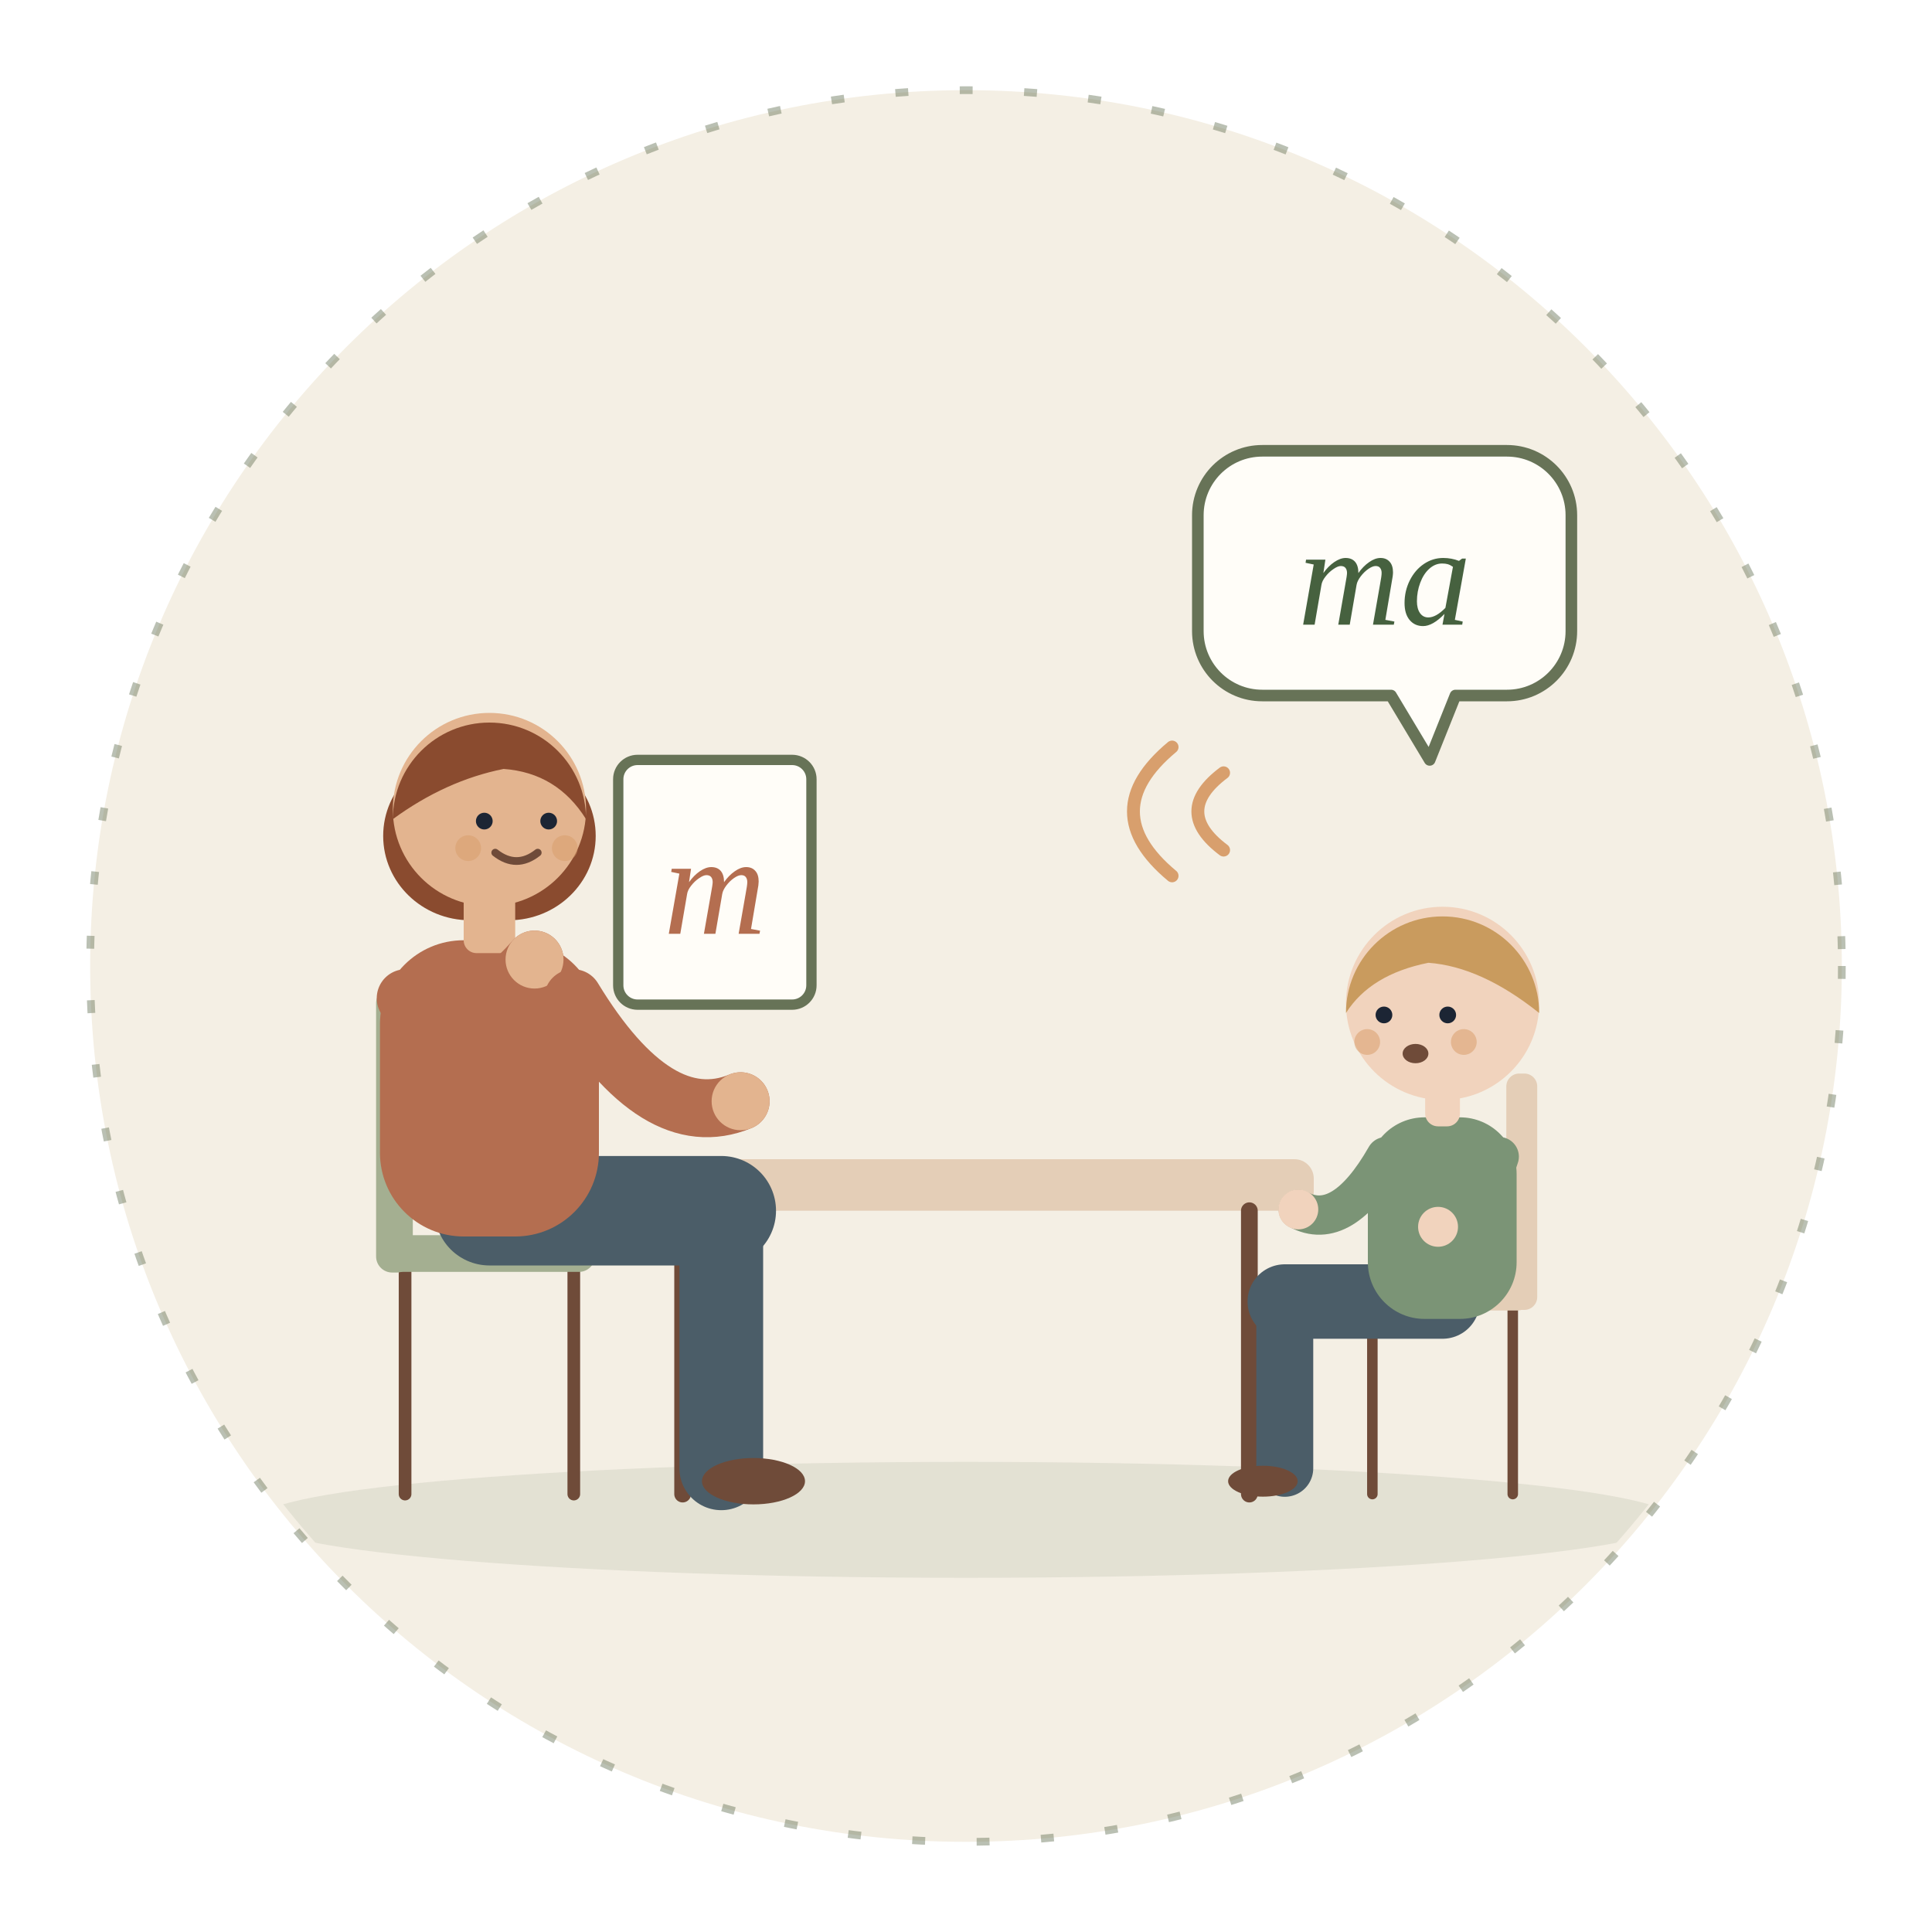
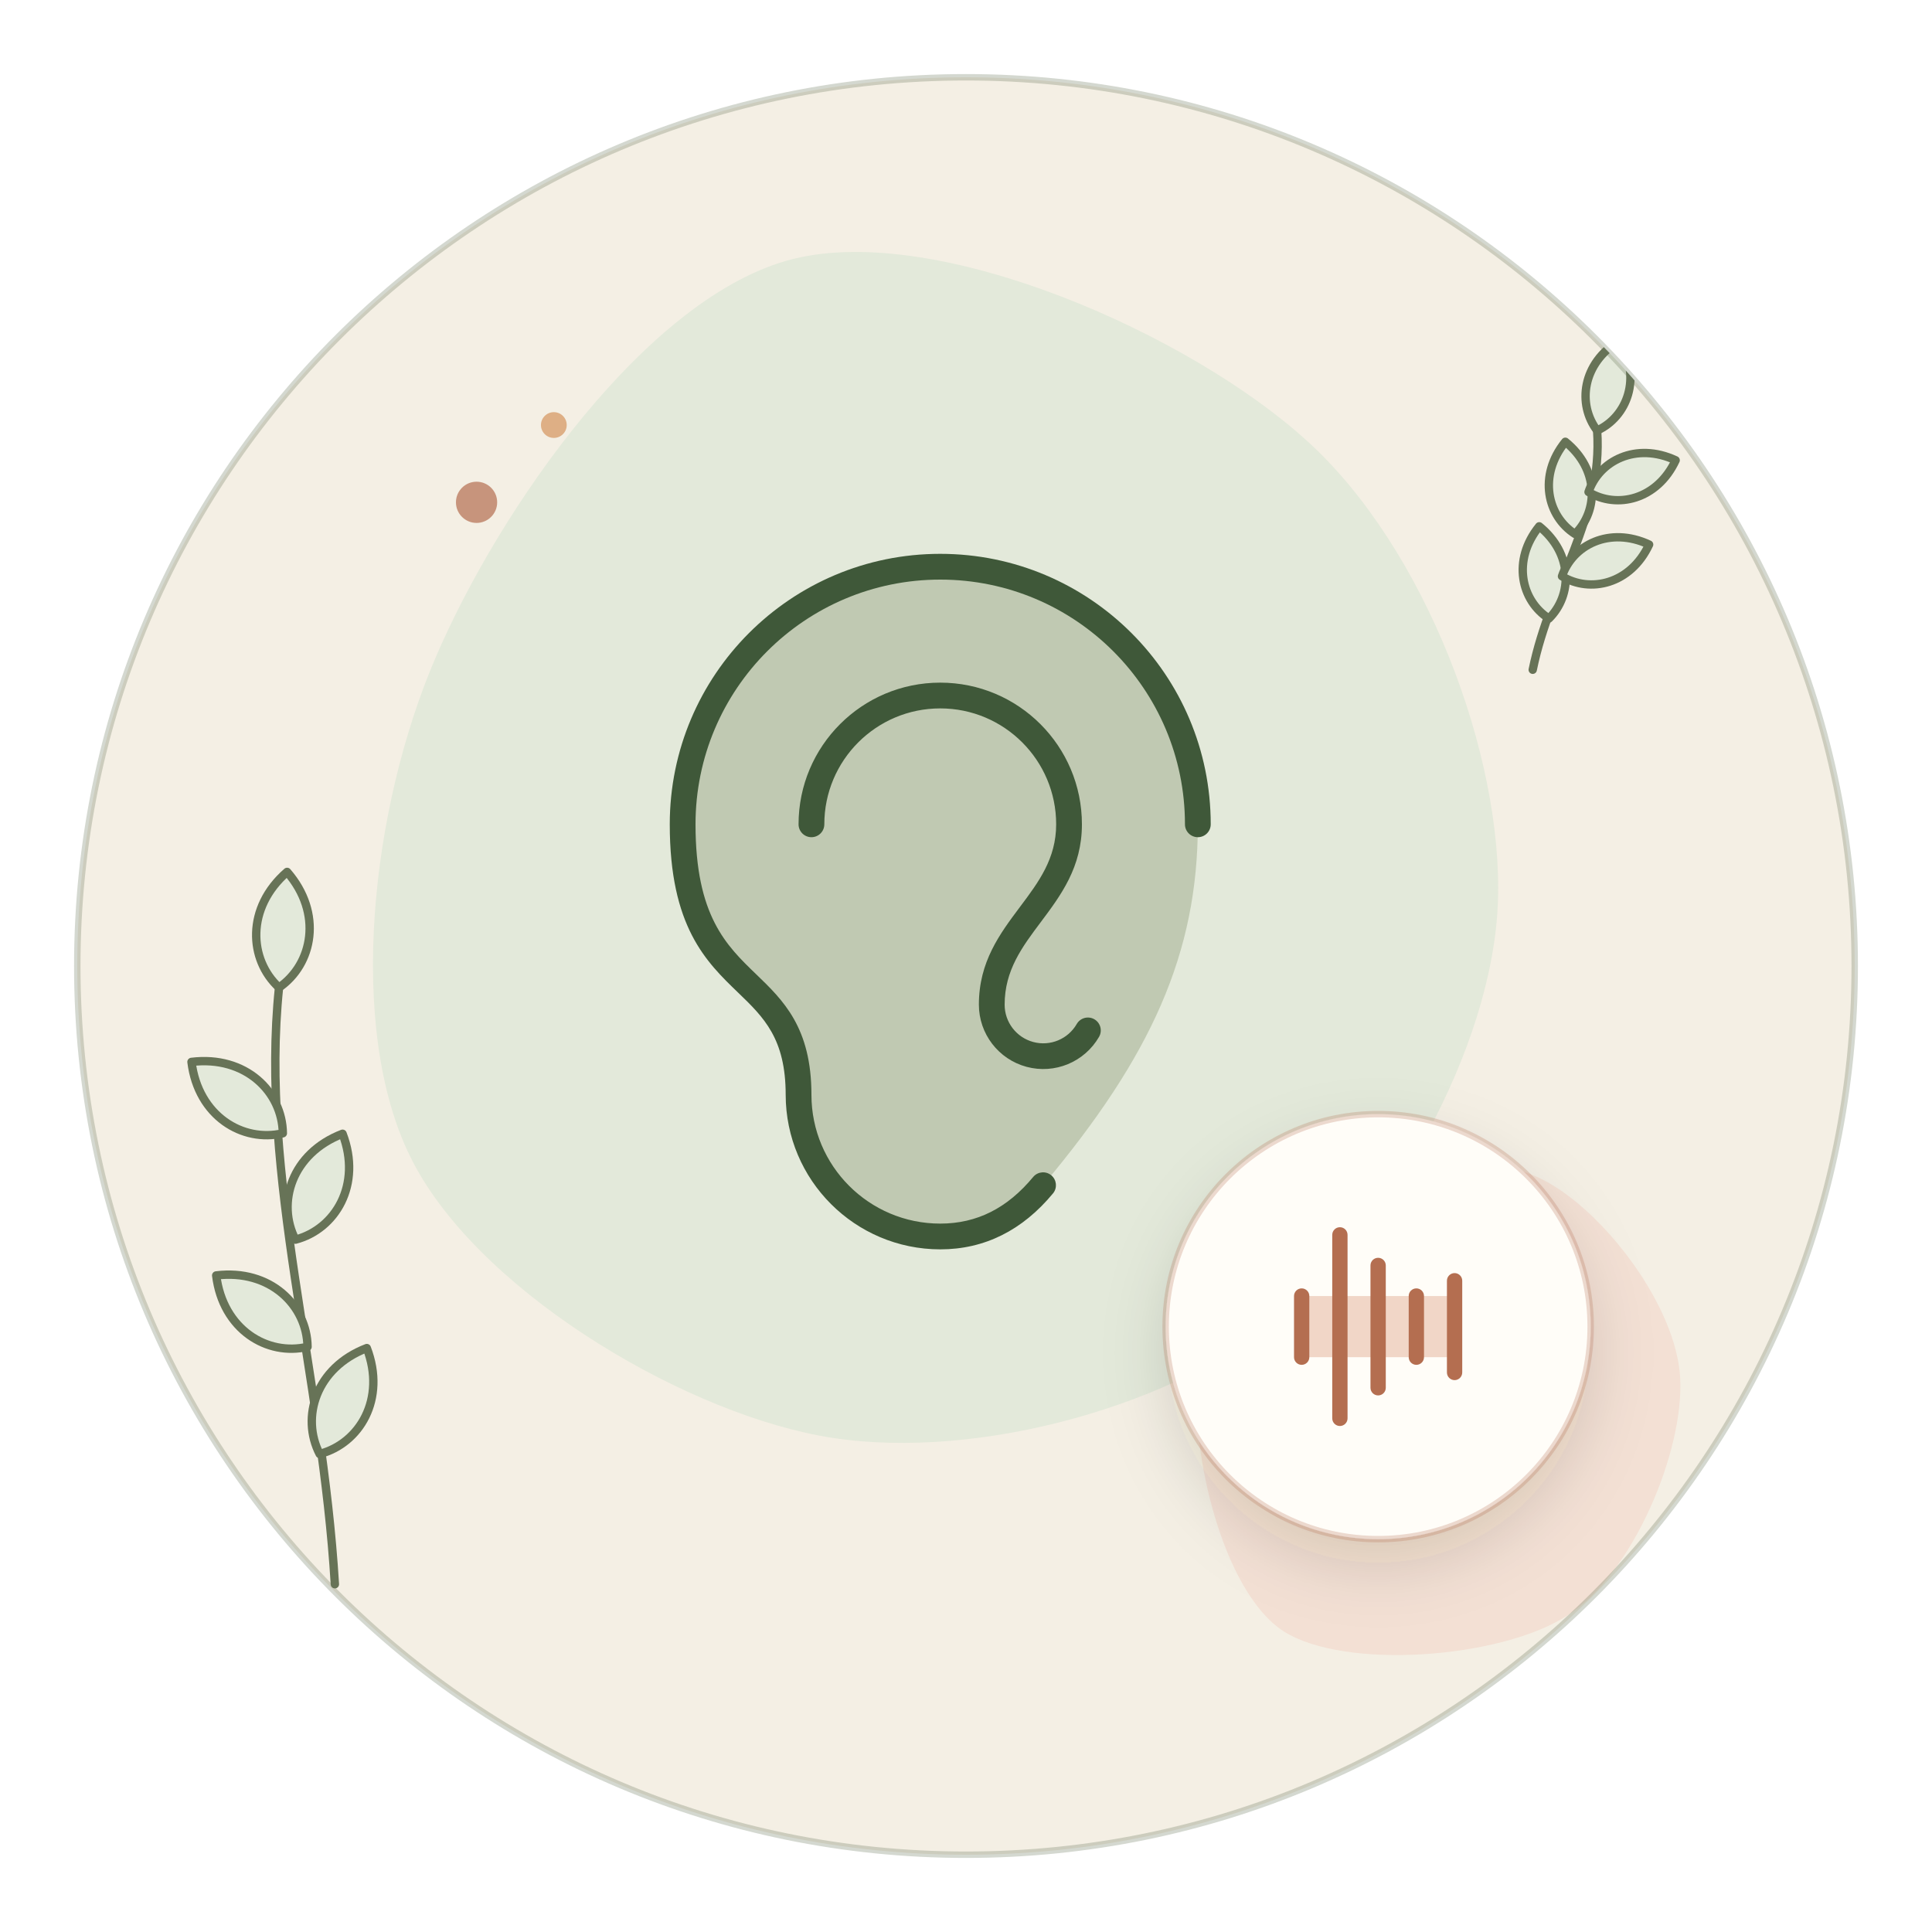
- <svg xmlns="http://www.w3.org/2000/svg" viewBox="0 0 300 300" width="300" height="300" role="img" aria-label="La fonoaudióloga muestra una tarjeta con una letra y el niño pronuncia la sílaba">
-   <circle cx="150" cy="150" r="136" fill="#f4efe4" />
-   <circle cx="150" cy="150" r="136" fill="none" stroke="#677357" stroke-width="1.2" stroke-dasharray="2 8" opacity=".45" />
-   <clipPath id="disco">
-     <circle cx="150" cy="150" r="135" />
-   </clipPath>
+ <svg xmlns="http://www.w3.org/2000/svg" viewBox="0 0 300 300" width="300" height="300" role="img" aria-label="Ilustración de fonoaudiología: un oído y una onda de sonido">
+   <defs>
+     <filter id="sombra" x="-40%" y="-40%" width="180%" height="180%">
+       <feDropShadow dx="0" dy="4" stdDeviation="5" flood-color="#2c2a22" flood-opacity=".14" />
+     </filter>
+     <clipPath id="disco">
+       <circle cx="150" cy="150" r="138" />
+     </clipPath>
+   </defs>
+   <circle cx="150" cy="150" r="138" fill="#f4efe4" />
  <g clip-path="url(#disco)">
-     <ellipse cx="150" cy="236" rx="110" ry="9" fill="#677357" opacity=".12" />
-     <rect x="96.0" y="180.0" width="108.0" height="8.0" rx="3.0" fill="#e4ceb7" />
-     <path d="M106 188 V232 M194 188 V232" stroke="#6f4b39" stroke-width="2.6" fill="none" stroke-linecap="round" stroke-linejoin="round" />
-     <path d="M62.9 232 V195.9 M89.1 232 V195.9" stroke="#6f4b39" stroke-width="1.968" fill="none" stroke-linecap="round" stroke-linejoin="round" />
-     <rect x="59.6" y="191.8" width="32.8" height="5.7" rx="2.5" fill="#a4af91" />
-     <rect x="58.4" y="153.3" width="5.7" height="44.3" rx="2.5" fill="#a4af91" />
-     <rect x="59.5" y="116.7" width="33.0" height="26.2" rx="13.5" fill="#8a4b2f" />
-     <path d="M76.0 188.0 H112.0" stroke="#4b5d68" stroke-width="17.0" fill="none" stroke-linecap="round" stroke-linejoin="round" />
-     <path d="M112.0 188.0 V228.0" stroke="#4b5d68" stroke-width="13.0" fill="none" stroke-linecap="round" stroke-linejoin="round" />
-     <ellipse cx="117.0" cy="230.0" rx="8.0" ry="3.6" fill="#6f4b39" />
-     <rect x="59.0" y="146.0" width="34.0" height="46.0" rx="13.0" fill="#b46e50" />
-     <rect x="72.0" y="138.0" width="8.0" height="10.0" rx="2.0" fill="#e3b48f" />
-     <circle cx="76.0" cy="125.7" r="15.0" fill="#e3b48f" opacity="1.0" />
-     <path d="M61.0 127.2 A15.0 15.0 0 0 1 91.0 127.2 Q86.5 120.0 78.2 119.4 Q69.2 121.2 61.0 127.2 Z" fill="#8a4b2f" />
-     <circle cx="75.2" cy="127.5" r="1.3" fill="#1c2534" opacity="1.0" />
-     <circle cx="85.2" cy="127.5" r="1.3" fill="#1c2534" opacity="1.0" />
-     <path d="M76.9 132.4 Q80.2 135.0 83.5 132.4" stroke="#6f4b39" stroke-width="1.2" fill="none" stroke-linecap="round" stroke-linejoin="round" />
-     <circle cx="72.7" cy="131.7" r="2.0" fill="#d89f6d" opacity="0.55" />
-     <circle cx="87.7" cy="131.7" r="2.0" fill="#d89f6d" opacity="0.55" />
-     <rect x="96.0" y="118.0" width="30.0" height="38.0" rx="3.0" fill="#fffdf8" stroke="#677357" stroke-width="1.6" />
-     <text x="111.0" y="145.0" text-anchor="middle" font-family="Georgia, 'Times New Roman', serif" font-size="22" font-weight="normal" font-style="italic" fill="#b46e50">m</text>
-     <path d="M63.0 155.0 Q73.0 160.4 83.0 149.0" stroke="#b46e50" stroke-width="9.0" fill="none" stroke-linecap="round" />
-     <circle cx="83.0" cy="149.0" r="4.5" fill="#e3b48f" opacity="1.0" />
-     <path d="M89.0 155.0 Q102.0 176.4 115.0 171.0" stroke="#b46e50" stroke-width="9.0" fill="none" stroke-linecap="round" />
-     <circle cx="115.0" cy="171.0" r="4.5" fill="#e3b48f" opacity="1.0" />
-     <path d="M213.1 232 V202.1 M234.9 232 V202.1" stroke="#6f4b39" stroke-width="1.632" fill="none" stroke-linecap="round" stroke-linejoin="round" />
-     <rect x="210.4" y="198.7" width="27.2" height="4.8" rx="2.0" fill="#e4ceb7" />
-     <rect x="233.9" y="166.7" width="4.8" height="36.7" rx="2.0" fill="#e4ceb7" />
-     <path d="M224.0 202.1 H199.5" stroke="#4b5d68" stroke-width="11.56" fill="none" stroke-linecap="round" stroke-linejoin="round" />
-     <path d="M199.5 202.1 V228.0" stroke="#4b5d68" stroke-width="8.84" fill="none" stroke-linecap="round" stroke-linejoin="round" />
-     <ellipse cx="196.1" cy="230.0" rx="5.4" ry="2.4" fill="#6f4b39" />
-     <rect x="212.4" y="173.5" width="23.1" height="31.3" rx="8.8" fill="#7b9476" />
-     <rect x="221.3" y="168.1" width="5.4" height="6.8" rx="2.0" fill="#f1d3bd" />
-     <circle cx="224.0" cy="155.8" r="15.0" fill="#f1d3bd" opacity="1.0" />
-     <path d="M209.0 157.3 A15.0 15.0 0 0 1 239.0 157.3 Q230.0 150.1 221.8 149.5 Q212.8 151.3 209.0 157.3 Z" fill="#c99b5e" />
-     <circle cx="214.9" cy="157.6" r="1.3" fill="#1c2534" opacity="1.0" />
-     <circle cx="224.8" cy="157.6" r="1.3" fill="#1c2534" opacity="1.0" />
-     <ellipse cx="219.8" cy="163.6" rx="2.0" ry="1.5" fill="#6f4b39" />
-     <circle cx="212.3" cy="161.8" r="2.0" fill="#d89f6d" opacity="0.55" />
-     <circle cx="227.3" cy="161.8" r="2.0" fill="#d89f6d" opacity="0.55" />
-     <path d="M215.2 179.6 Q208.4 191.5 201.6 187.8" stroke="#7b9476" stroke-width="6.1" fill="none" stroke-linecap="round" />
-     <circle cx="201.6" cy="187.8" r="3.1" fill="#f1d3bd" opacity="1.0" />
-     <path d="M232.8 179.6 Q228.1 194.2 223.3 190.5" stroke="#7b9476" stroke-width="6.1" fill="none" stroke-linecap="round" />
-     <circle cx="223.3" cy="190.5" r="3.1" fill="#f1d3bd" opacity="1.0" />
-     <path d="M196 70 h38 a10 10 0 0 1 10 10 v18 a10 10 0 0 1 -10 10 H226 l-4 10 l-6 -10 H196 a10 10 0 0 1 -10 -10 v-18 a10 10 0 0 1 10 -10 z" fill="#fffdf8" stroke="#677357" stroke-width="1.8" stroke-linejoin="round" />
-     <text x="215.0" y="97.0" text-anchor="middle" font-family="Georgia, 'Times New Roman', serif" font-size="22" font-weight="normal" font-style="italic" fill="#46613f">ma</text>
-     <path d="M190 120 q-8 6 0 12" stroke="#d89f6d" stroke-width="2" fill="none" stroke-linecap="round" stroke-linejoin="round" />
-     <path d="M182 116 q-12 10 0 20" stroke="#d89f6d" stroke-width="2" fill="none" stroke-linecap="round" stroke-linejoin="round" />
+     <path d="M232.6 140.0 C231.8 162.8 215.6 191.4 198.0 205.3 C180.5 219.1 149.5 227.2 127.1 222.9 C104.7 218.6 73.6 199.8 63.7 179.6 C53.8 159.5 57.6 125.5 67.6 102.2 C77.5 79.0 100.6 45.8 123.2 40.2 C145.8 34.6 184.8 51.9 203.0 68.5 C221.3 85.1 233.4 117.2 232.6 140.0 Z" fill="#e3e9da" />
+     <path d="M260.9 214.0 C261.5 225.3 253.6 244.4 243.3 250.9 C233.1 257.5 208.9 259.4 199.3 253.3 C189.8 247.1 184.9 225.4 185.9 214.0 C186.9 202.6 196.3 190.1 205.2 185.0 C214.2 179.8 230.5 178.4 239.8 183.3 C249.0 188.1 260.3 202.7 260.9 214.0 Z" fill="#f3e0d4" />
+     <g transform="translate(52 246) rotate(-14) scale(1.0 1.0)" fill="none" stroke="#677357" stroke-width="1.30" stroke-linecap="round" stroke-linejoin="round">
+       <path d="M0 0 C6 -32.2 4 -64.4 14 -92.0" />
+       <path d="M0 0 C5 -4 6 -12 0 -18 C-6 -12 -5 -4 0 0 Z" transform="translate(2.6 -20.2) rotate(38)" fill="#e3e9da" />
+       <path d="M0 0 C5 -4 6 -12 0 -18 C-6 -12 -5 -4 0 0 Z" transform="translate(4.8 -36.8) rotate(-38)" fill="#e3e9da" />
+       <path d="M0 0 C5 -4 6 -12 0 -18 C-6 -12 -5 -4 0 0 Z" transform="translate(7.0 -53.4) rotate(38)" fill="#e3e9da" />
+       <path d="M0 0 C5 -4 6 -12 0 -18 C-6 -12 -5 -4 0 0 Z" transform="translate(9.1 -69.9) rotate(-38)" fill="#e3e9da" />
+       <path d="M0 0 C5 -4 6 -12 0 -18 C-6 -12 -5 -4 0 0 Z" transform="translate(14 -92.0) rotate(18)" fill="#e3e9da" />
+     </g>
+     <g transform="translate(238 104) rotate(32) scale(-0.8 0.8)" fill="none" stroke="#677357" stroke-width="1.62" stroke-linecap="round" stroke-linejoin="round">
+       <path d="M0 0 C6 -16.1 4 -32.2 14 -46.0" />
+       <path d="M0 0 C5 -4 6 -12 0 -18 C-6 -12 -5 -4 0 0 Z" transform="translate(2.6 -10.1) rotate(38)" fill="#e3e9da" />
+       <path d="M0 0 C5 -4 6 -12 0 -18 C-6 -12 -5 -4 0 0 Z" transform="translate(4.8 -18.4) rotate(-38)" fill="#e3e9da" />
+       <path d="M0 0 C5 -4 6 -12 0 -18 C-6 -12 -5 -4 0 0 Z" transform="translate(7.0 -26.7) rotate(38)" fill="#e3e9da" />
+       <path d="M0 0 C5 -4 6 -12 0 -18 C-6 -12 -5 -4 0 0 Z" transform="translate(9.1 -35.0) rotate(-38)" fill="#e3e9da" />
+       <path d="M0 0 C5 -4 6 -12 0 -18 C-6 -12 -5 -4 0 0 Z" transform="translate(14 -46.0) rotate(18)" fill="#e3e9da" />
+     </g>
+     <g transform="translate(82.0 76.0) scale(0.5)">
+       <path d="M208,104c0,40-14.44,72-48,112-8.07,9.77-18.34,16-32,16a44,44,0,0,1-44-44c0-41.49-36-28-36-84a80,80,0,0,1,160,0Z" fill="#a4af91" opacity="0.55" />
+       <g fill="#3f5839">
+         <path d="M212,104a4,4,0,0,1-8,0,76,76,0,0,0-152,0c0,28.4,9.55,37.61,18.79,46.52C79.25,158.67,88,167.11,88,188a40,40,0,0,0,40,40c11.37,0,20.83-4.76,28.92-14.55a4,4,0,0,1,6.16,5.1C153.52,230.13,141.71,236,128,236a48.05,48.05,0,0,1-48-48c0-17.49-6.84-24.09-14.76-31.72C55.28,146.68,44,135.79,44,104a84,84,0,0,1,168,0Zm-36.14,60.54A4,4,0,0,0,170.4,166a12,12,0,0,1-22.4-6c0-10.67,5.44-17.92,11.2-25.6C165.49,126,172,117.33,172,104a44,44,0,0,0-88,0,4,4,0,0,0,8,0,36,36,0,0,1,72,0c0,10.67-5.44,17.92-11.2,25.6C146.51,138,140,146.67,140,160a20,20,0,0,0,37.32,10A4,4,0,0,0,175.86,164.54Z" />
+       </g>
+     </g>
+     <circle cx="214" cy="206" r="33" fill="#fffdf8" filter="url(#sombra)" />
+     <circle cx="214" cy="206" r="33" fill="none" stroke="#b46e50" stroke-opacity=".25" stroke-width="1" />
+     <g transform="translate(195.0 187.0) scale(0.1484)">
+       <path d="M208,96v64H48V96Z" fill="#f1d6c7" opacity="1" />
+       <g fill="#b46e50">
+         <path d="M56,96v64a8,8,0,0,1-16,0V96a8,8,0,0,1,16,0ZM88,24a8,8,0,0,0-8,8V224a8,8,0,0,0,16,0V32A8,8,0,0,0,88,24Zm40,32a8,8,0,0,0-8,8V192a8,8,0,0,0,16,0V64A8,8,0,0,0,128,56Zm40,32a8,8,0,0,0-8,8v64a8,8,0,0,0,16,0V96A8,8,0,0,0,168,88Zm40-16a8,8,0,0,0-8,8v96a8,8,0,0,0,16,0V80A8,8,0,0,0,208,72Z" />
+       </g>
+     </g>
+     <circle cx="74" cy="78" r="3.2" fill="#b46e50" opacity=".7" />
+     <circle cx="86" cy="66" r="2" fill="#d89f6d" opacity=".8" />
  </g>
+   <circle cx="150" cy="150" r="138" fill="none" stroke="#677357" stroke-opacity=".28" stroke-width="1" />
</svg>
